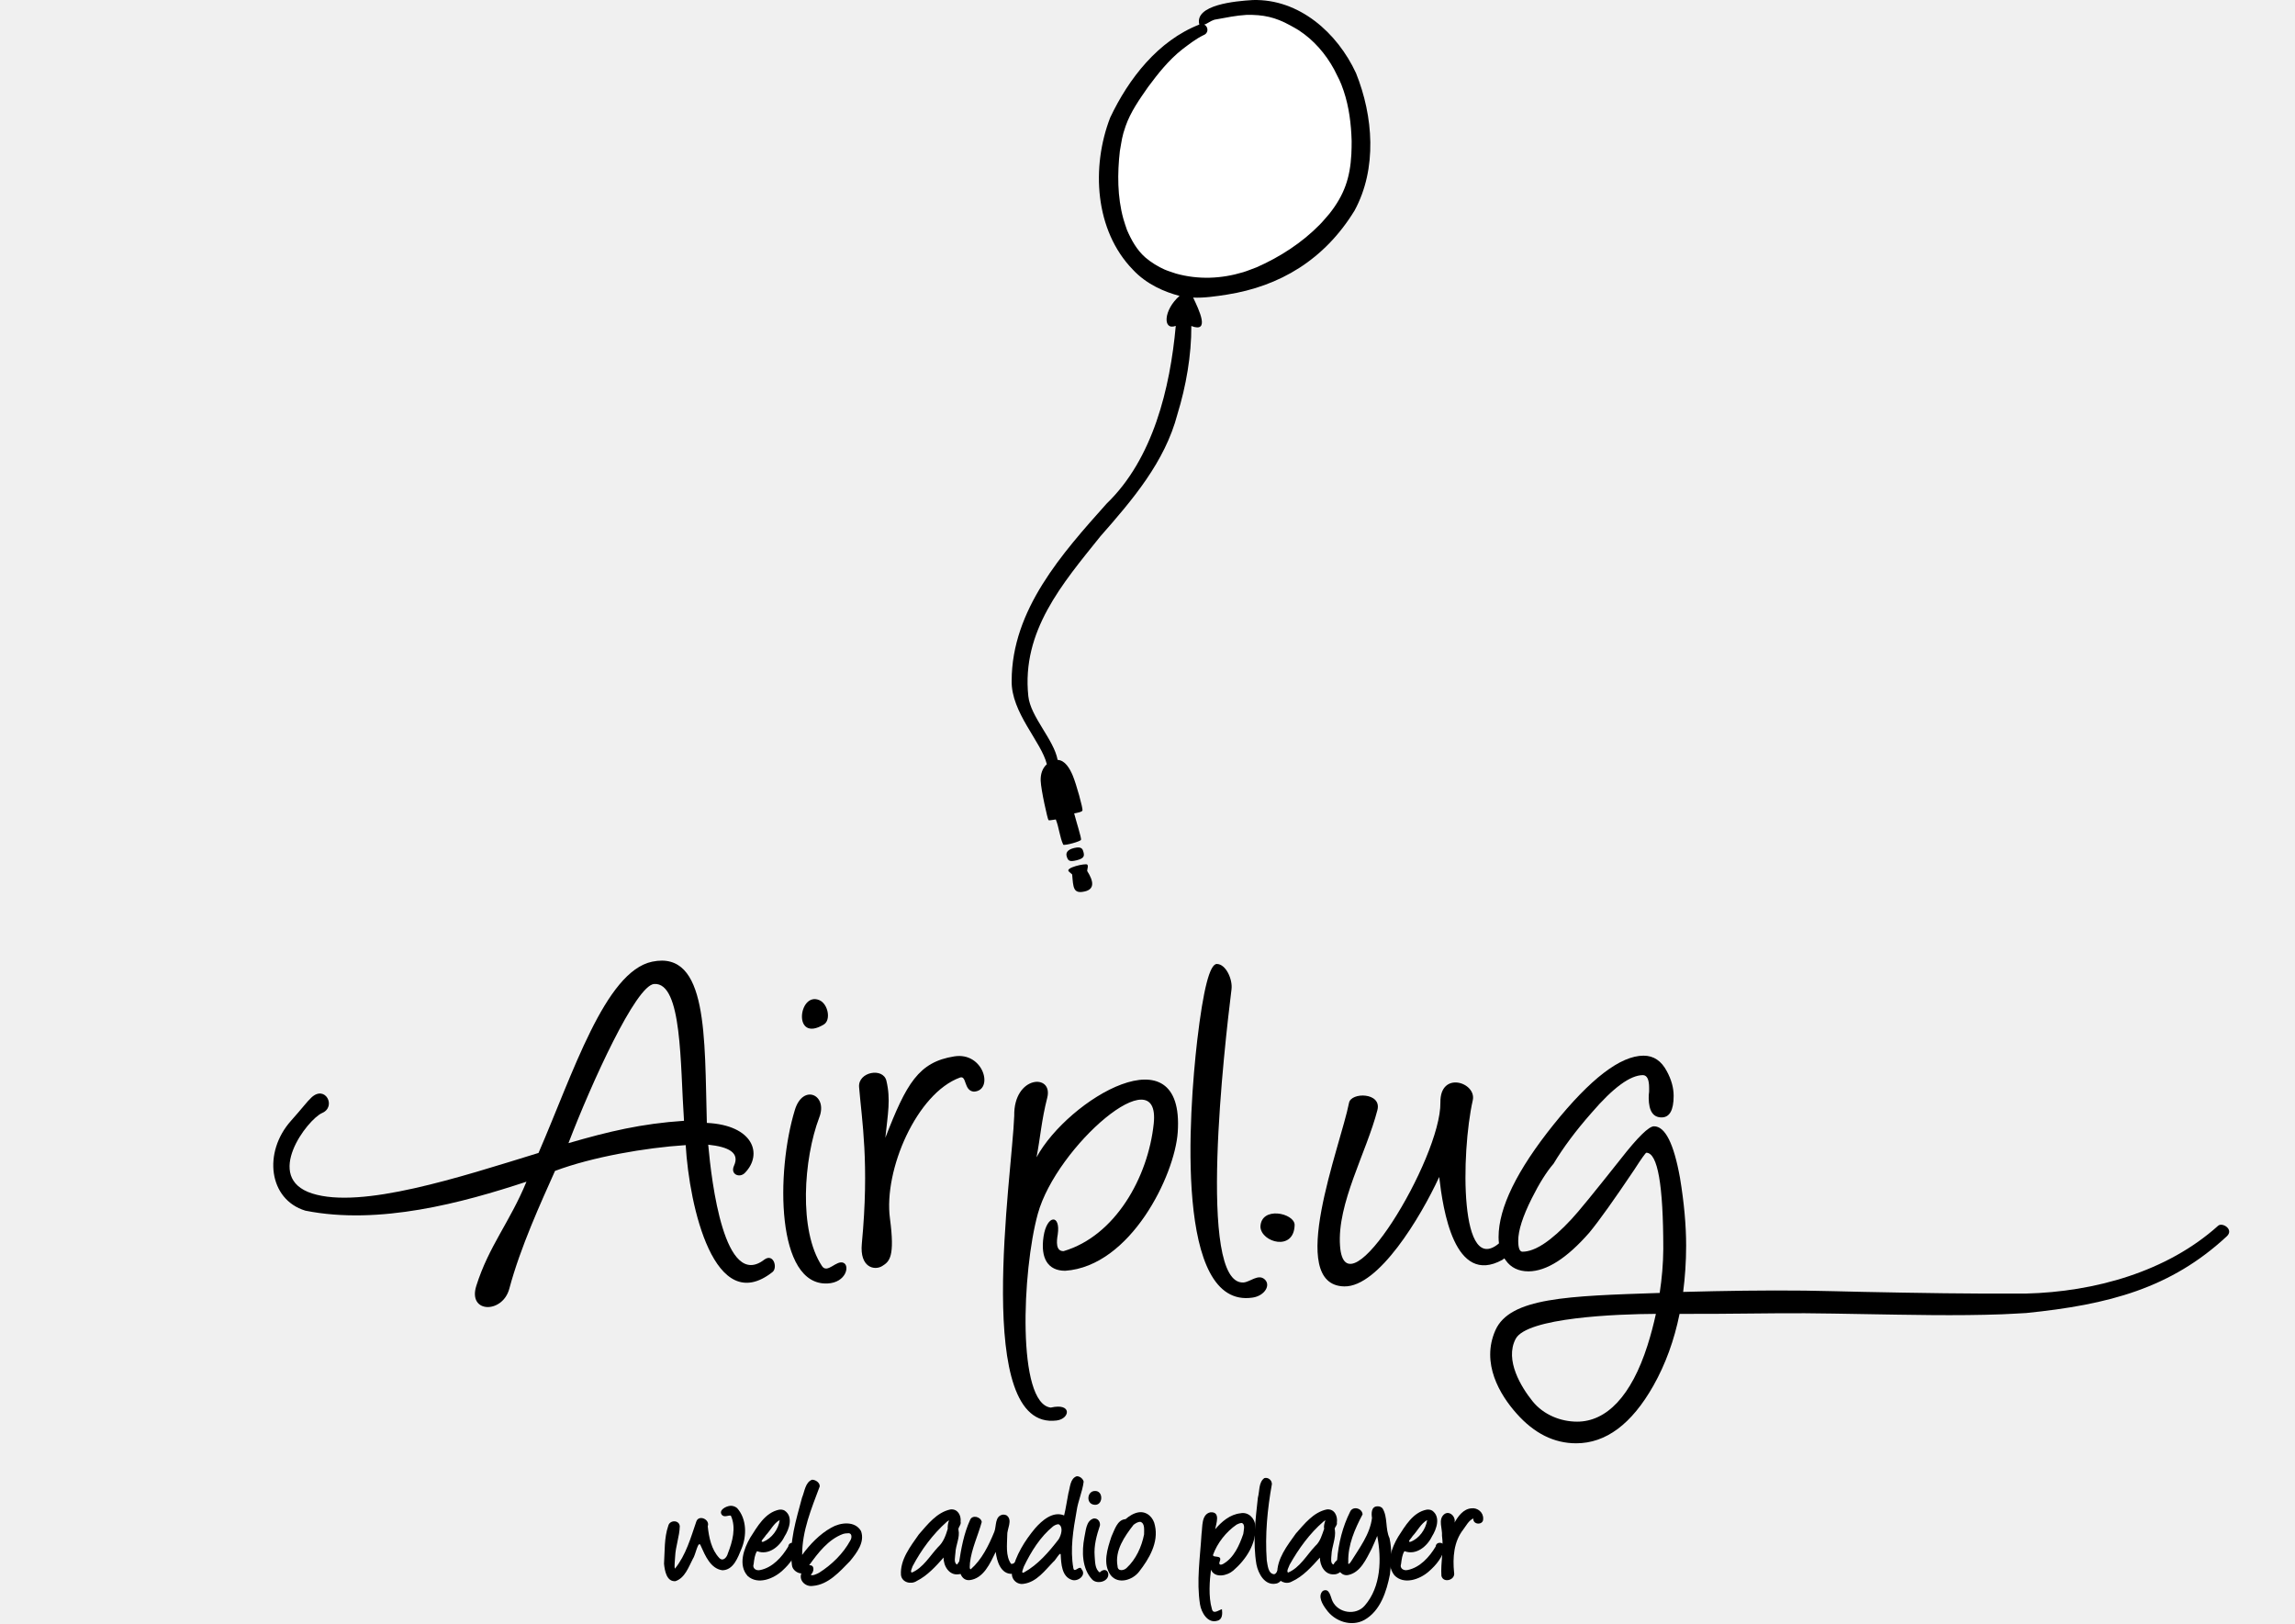
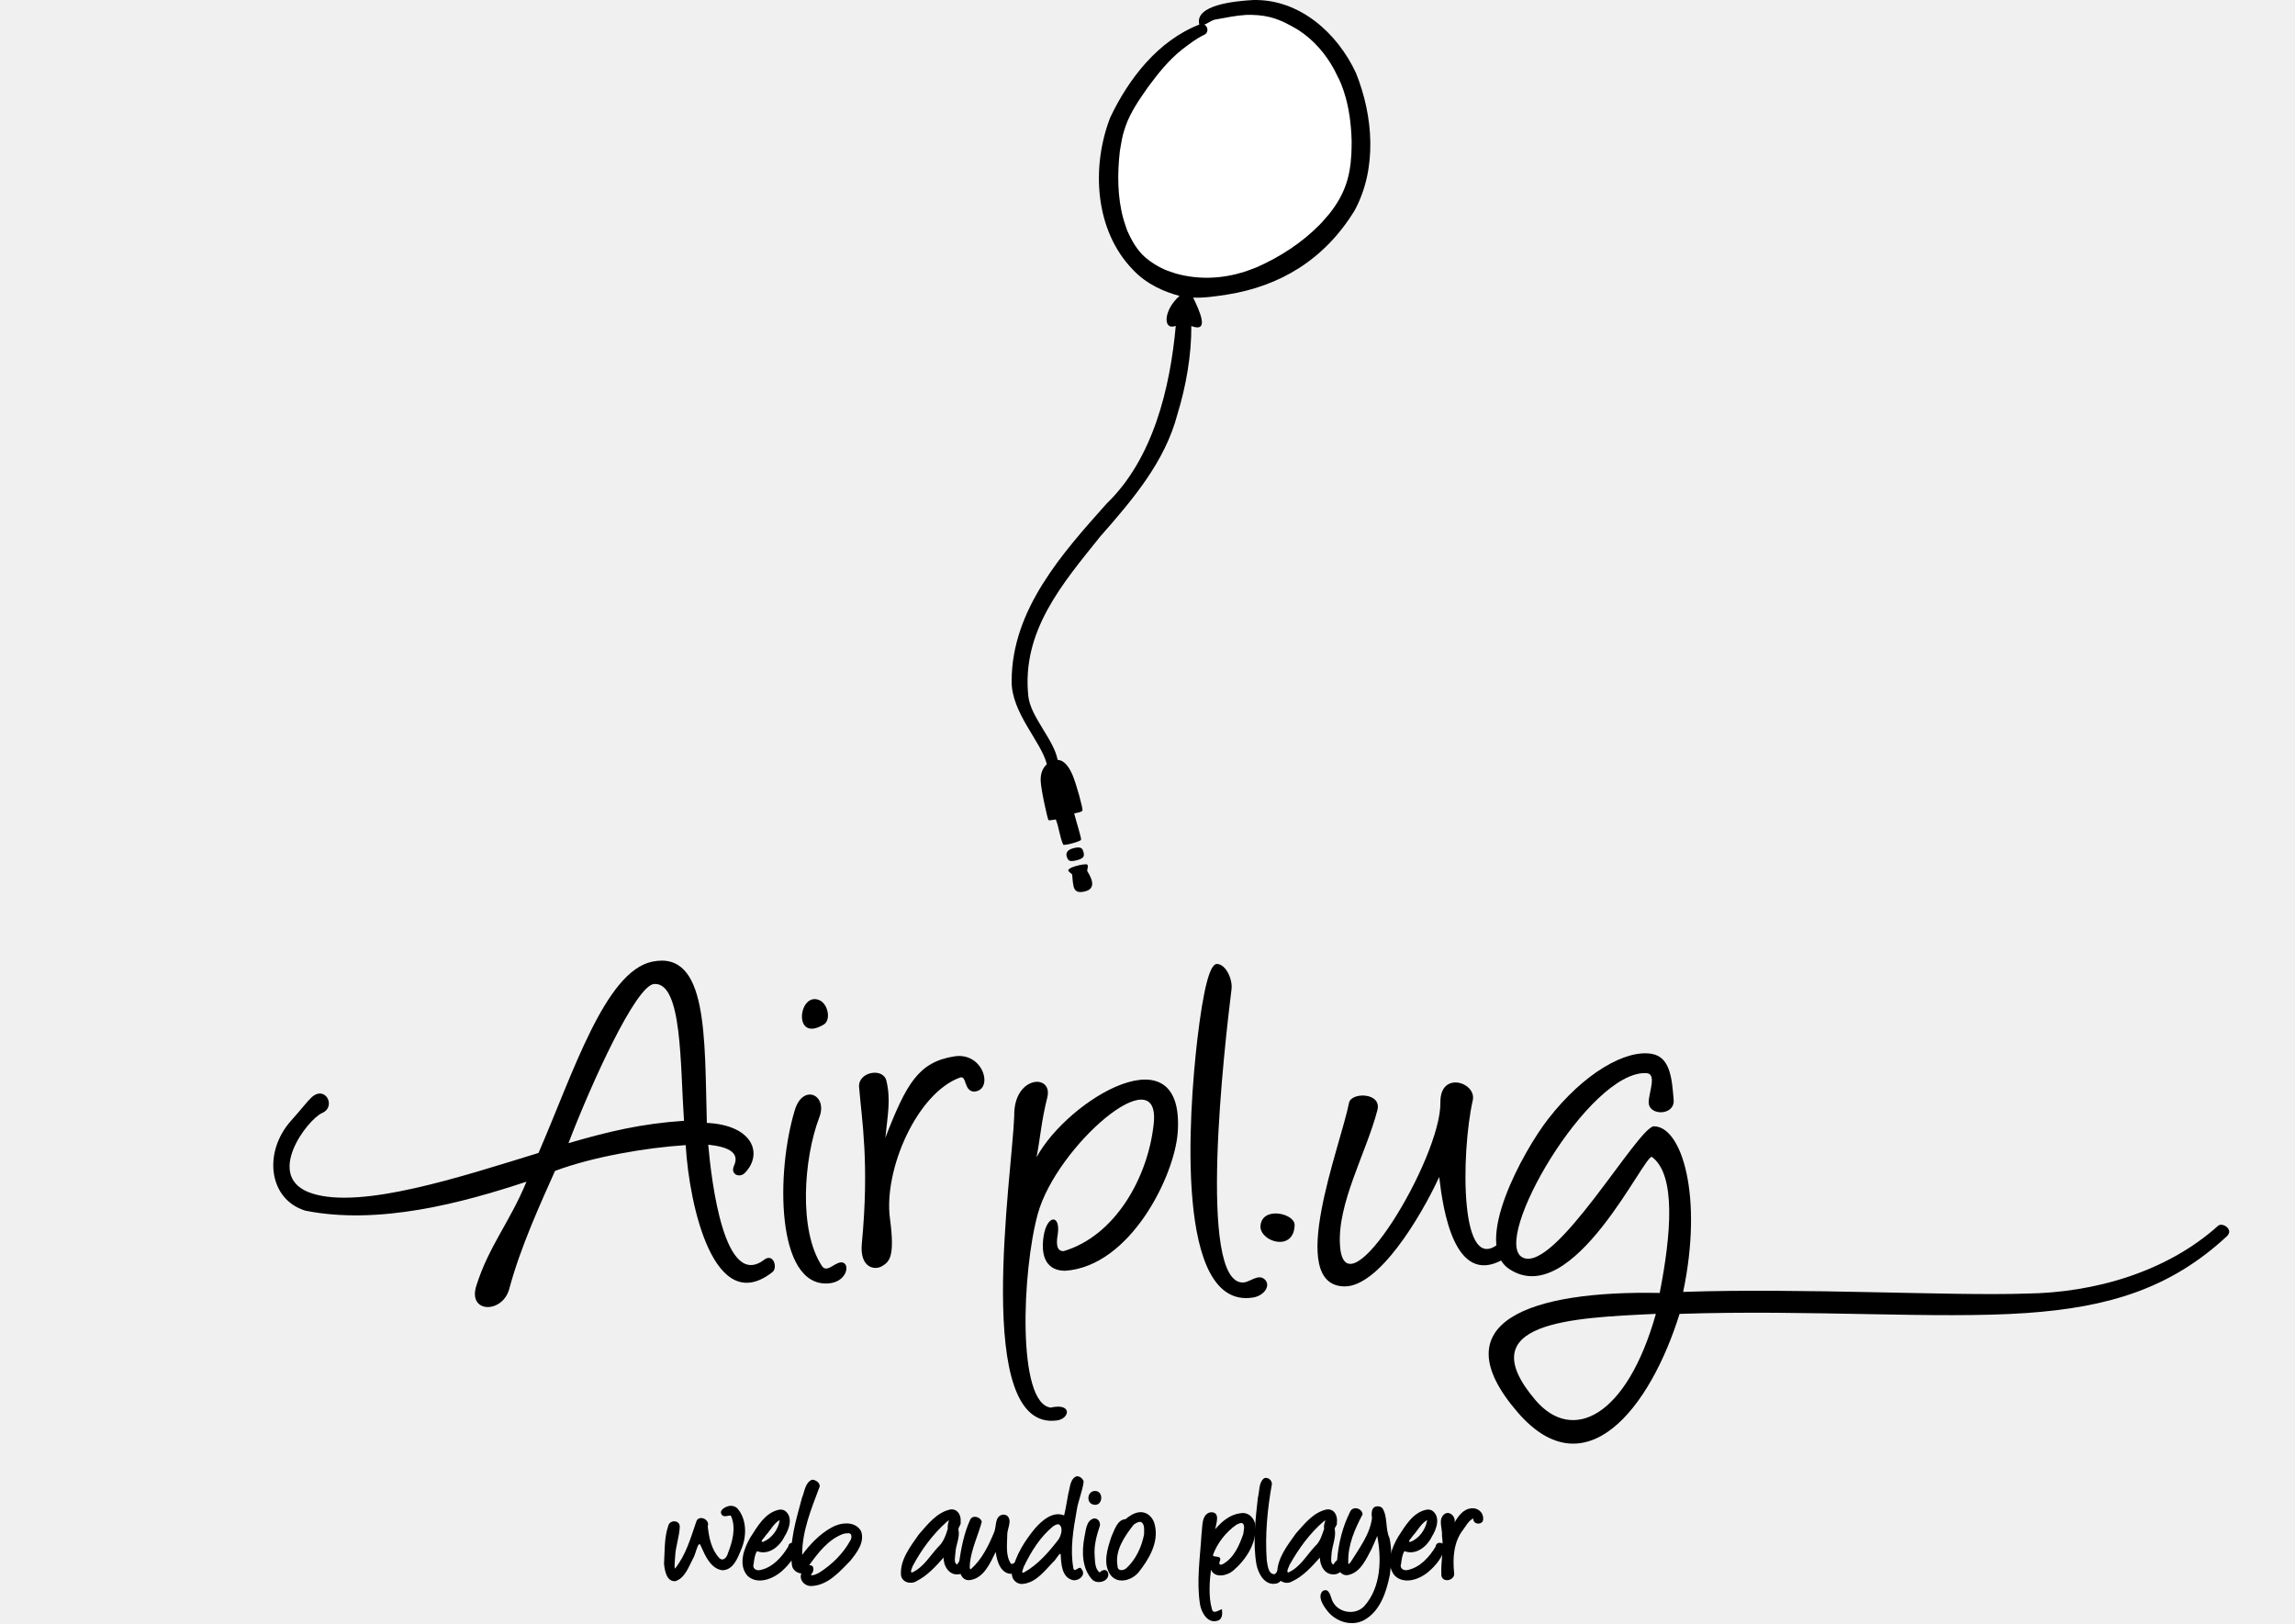
<svg xmlns="http://www.w3.org/2000/svg" xmlns:xlink="http://www.w3.org/1999/xlink" width="1414" height="1000" id="svg2" version="1.1">
  <defs id="defs4">
    <linearGradient id="linearGradient6790">
      <stop style="stop-color:#000000;stop-opacity:1;" offset="0" id="stop6792" />
      <stop id="stop6798" offset="0.5" style="stop-color:#000000;stop-opacity:0;" />
      <stop style="stop-color:#000000;stop-opacity:1;" offset="1" id="stop6794" />
    </linearGradient>
    <linearGradient id="linearGradient6771">
      <stop style="stop-color:#000000;stop-opacity:0;" offset="0" id="stop6773" />
      <stop style="stop-color:#000000;stop-opacity:1;" offset="1" id="stop6775" />
    </linearGradient>
    <linearGradient id="linearGradient6432">
      <stop style="stop-color:#cee3ea;stop-opacity:1;" offset="0" id="stop6434" />
      <stop style="stop-color:#ffffff;stop-opacity:1;" offset="1" id="stop6436" />
    </linearGradient>
    <radialGradient xlink:href="#linearGradient6771" id="radialGradient6777" cx="961" cy="296.5" fx="961" fy="296.5" r="961" gradientTransform="matrix(1,0,0,0.6170655,2,413.0401)" gradientUnits="userSpaceOnUse" />
  </defs>
  <g id="layer1" transform="translate(831.0945,-154.9355)">
    <g id="g6552" transform="matrix(5.655109,0,0,5.655109,3811.977,-5310.254)">
      <path id="path4198" d="m -762.369,1092.024 c -8.652,2.67 -19.273,6.134 -24.659,4.417 -5.385,-1.717 -0.5,-8.085 1.085,-8.768 1.585,-0.683 0.339,-3.1 -1.17,-1.686 -0.513,0.481 -0.969,1.131 -2.216,2.525 -3.074,3.436 -2.445,8.581 1.557,9.801 8.05,1.605 17.125,-0.859 24.09,-3.156 -1.825,4.431 -4.093,6.996 -5.467,11.352 -0.946,3.001 2.87,3.038 3.597,0.309 1.205,-4.522 3.466,-9.438 4.98,-12.836 4.045,-1.519 9.843,-2.528 14.238,-2.81 0.392,6.694 3.132,18.803 9.456,13.829 0.585,-0.461 0.12,-2.062 -0.866,-1.372 -4.374,3.415 -5.776,-8.473 -6.136,-12.503 2.209,0.231 3.464,0.863 2.809,2.294 -0.431,0.941 0.607,1.368 1.182,0.783 1.996,-2.034 0.933,-5.207 -4.141,-5.451 -0.259,-9.319 0.144,-18.826 -5.95,-17.566 -5.145,1.064 -8.651,12.233 -12.389,20.837 z m 12.602,-18.408 c 3.072,-0.2 2.825,8.796 3.249,14.906 -4.636,0.308 -8.217,1.164 -12.589,2.436 2.522,-6.573 7.352,-17.213 9.341,-17.342 z" style="font-size:12px;font-style:normal;font-variant:normal;font-weight:normal;font-stretch:normal;line-height:125%;letter-spacing:0px;word-spacing:0px;fill:#000000;fill-opacity:1;stroke:none;font-family:Angelina;-inkscape-font-specification:Angelina" />
      <path style="font-size:12px;font-style:normal;font-variant:normal;font-weight:normal;font-stretch:normal;line-height:125%;letter-spacing:0px;word-spacing:0px;fill:#000000;fill-opacity:1;stroke:none;font-family:Angelina;-inkscape-font-specification:Angelina" d="m -734.439,1087.335 c 0.889,-2.903 3.634,-1.636 2.654,0.832 -1.695,4.473 -2.272,12.316 0.302,16.183 0.587,0.882 1.58,-0.716 2.354,-0.348 0.693,0.329 0.253,2.147 -1.747,2.243 -5.613,0.269 -5.637,-12.142 -3.563,-18.909 z m 2.646,-11.966 c 0.976,0.401 1.312,2.172 0.514,2.657 -3.424,2.081 -2.775,-3.587 -0.514,-2.657 z" id="path4200" />
      <path d="m -727.443,1084.855 c -0.135,-1.672 2.623,-2.173 2.976,-0.693 0.484,2.033 0.156,3.571 -0.115,6.211 2.292,-5.912 3.618,-8.252 7.511,-8.869 3.214,-0.509 4.34,3.725 2.138,3.842 -1.13,-0.088 -0.761,-1.81 -1.526,-1.532 -4.688,1.708 -8.325,10.053 -7.622,15.345 0.557,4.201 -0.05,4.694 -0.844,5.188 -0.832,0.517 -2.467,0.17 -2.22,-2.43 0.837,-8.806 -0.008,-13.49 -0.297,-17.063 z" style="font-size:12px;font-style:normal;font-variant:normal;font-weight:normal;font-stretch:normal;line-height:125%;letter-spacing:0px;word-spacing:0px;fill:#000000;fill-opacity:1;stroke:none;font-family:Angelina;-inkscape-font-specification:Angelina" id="path4202" />
      <path d="m -710.54,1087.982 c -0.079,-4.405 4.279,-4.648 3.596,-1.968 -0.634,2.486 -0.743,4.304 -1.166,6.482 3.436,-6.325 16.162,-13.951 15.383,-2.72 -0.326,4.694 -5.124,14.591 -12.258,15.085 -1.887,0 -2.716,-1.355 -2.36,-3.731 0.359,-2.396 1.875,-2.472 1.546,-0.227 -0.136,0.768 -0.227,1.838 0.636,1.82 5.624,-1.658 9.209,-8.035 9.822,-13.896 0.771,-7.369 -10.594,2.453 -12.63,9.832 -1.713,6.211 -2.288,20.653 1.409,21.108 2.361,-0.544 2.1,1.214 0.661,1.402 -9.238,1.211 -4.853,-26.859 -4.639,-33.187 z" style="font-size:12px;font-style:normal;font-variant:normal;font-weight:normal;font-stretch:normal;line-height:125%;letter-spacing:0px;word-spacing:0px;fill:#000000;fill-opacity:1;stroke:none;font-family:Angelina;-inkscape-font-specification:Angelina" id="path4204" />
      <path d="m -690.603,1079.756 c 0.657,-5.566 1.367,-8.328 2.138,-8.32 0.982,0.011 1.733,1.665 1.598,2.755 -0.737,5.962 -3.798,32.206 1.295,31.947 0.708,-0.036 1.615,-0.973 2.315,-0.343 0.7,0.63 4.7e-4,1.79 -1.3,1.987 -8.516,1.293 -6.957,-20.131 -6.046,-28.026 z" style="font-size:12px;font-style:normal;font-variant:normal;font-weight:normal;font-stretch:normal;line-height:125%;letter-spacing:0px;word-spacing:0px;fill:#000000;fill-opacity:1;stroke:none;font-family:Angelina;-inkscape-font-specification:Angelina" id="path4206" />
      <path d="m -683.717,1100.081 c 0.058,-2.299 3.682,-1.51 3.727,-0.231 -0.053,2.939 -3.628,1.923 -3.727,0.231" style="font-size:12px;font-style:normal;font-variant:normal;font-weight:normal;font-stretch:normal;line-height:125%;letter-spacing:0px;word-spacing:0px;fill:#000000;fill-opacity:1;stroke:none;font-family:Angelina;-inkscape-font-specification:Angelina" id="path4208" />
      <path d="m -674.066,1086.577 c 0.203,-1.195 3.595,-1.165 3.094,0.776 -1.191,4.619 -4.406,10.173 -4.073,14.791 0.56,7.762 11.024,-9.547 10.935,-15.614 -0.052,-3.504 3.967,-2.188 3.527,-0.243 -1.281,5.666 -1.493,19.632 3.045,15.423 0.212,-0.214 0.458,-0.866 0.953,-0.751 1.721,0.398 -0.253,2.426 -0.78,2.716 -5.229,2.878 -6.467,-5.498 -6.874,-9.033 -2.038,4.412 -6.608,11.995 -10.344,11.922 -6.41,-0.124 -0.403,-15.295 0.516,-19.987 z" style="font-size:12px;font-style:normal;font-variant:normal;font-weight:normal;font-stretch:normal;line-height:125%;letter-spacing:0px;word-spacing:0px;fill:#000000;fill-opacity:1;stroke:none;font-family:Angelina;-inkscape-font-specification:Angelina" id="path4210" />
-       <path id="path4212" d="m -641.966,1081.426 c -2.523,0 -5.79,2.503 -9.815,7.511 -3.987,4.969 -5.99,9.06 -5.99,12.257 0,1.021 0.263,1.861 0.783,2.534 0.559,0.789 1.39,1.198 2.488,1.198 1.964,-0.019 4.166,-1.423 6.612,-4.216 1.098,-1.329 2.731,-3.63 4.907,-6.866 0.79,-1.232 1.236,-1.843 1.313,-1.843 1.233,0.019 1.843,3.511 1.843,10.483 -0.01,1.589 -0.148,3.187 -0.392,4.792 -9.999,0.335 -16.326,0.493 -17.905,4.078 -1.579,3.585 0.492,7.021 2.307,9.054 1.926,2.176 4.09,3.249 6.497,3.249 3.236,0 6.04,-2.087 8.409,-6.267 1.319,-2.337 2.272,-4.947 2.857,-7.833 0.192,7e-4 0.384,-6e-4 0.576,0 4.355,0.02 8.708,-0.083 13.063,-0.069 2.187,0.01 4.15,0.061 6.336,0.092 5.055,0.082 10.106,0.206 15.16,0.023 0.878,-0.032 1.749,-0.095 2.626,-0.138 8.987,-0.909 15.758,-2.69 21.864,-8.363 0.803,-0.746 -0.496,-1.554 -0.951,-1.145 -5.567,5.008 -13.44,7.204 -20.959,7.389 -5.899,0.035 -11.796,-0.065 -17.694,-0.184 -1.668,-0.035 -4.72,-0.12 -6.382,-0.138 -4.37,-0.049 -8.741,0.023 -13.109,0.138 -0.046,0 -0.092,0 -0.138,0 0.204,-1.6 0.323,-3.27 0.323,-5.022 0,-2.253 -0.225,-4.719 -0.668,-7.396 -0.674,-3.756 -1.621,-5.622 -2.834,-5.622 -0.559,0 -1.768,1.179 -3.617,3.548 -2.87,3.621 -4.656,5.815 -5.368,6.566 -2.196,2.369 -3.978,3.548 -5.345,3.548 -0.308,0 -0.461,-0.408 -0.461,-1.198 0,-1.117 0.492,-2.643 1.474,-4.608 0.828,-1.656 1.622,-2.912 2.373,-3.779 1.04,-1.733 2.414,-3.588 4.147,-5.552 2.35,-2.735 4.212,-4.101 5.599,-4.101 0.443,0.02 0.668,0.477 0.668,1.382 l 0,0.415 c -0.038,0.25 -0.046,0.483 -0.046,0.714 0.019,1.406 0.481,2.097 1.405,2.097 0.867,0 1.313,-0.771 1.313,-2.35 0,-0.886 -0.256,-1.786 -0.737,-2.672 -0.597,-1.136 -1.437,-1.705 -2.534,-1.705 z m 1.336,28.131 c -0.252,1.145 -0.552,2.302 -0.922,3.456 -1.753,5.489 -4.454,8.286 -7.66,8.286 -1.772,-10e-5 -3.652,-0.727 -4.861,-2.229 -1.209,-1.502 -3.058,-4.473 -1.838,-6.789 1.22,-2.316 11.007,-2.707 15.281,-2.724 z" style="font-size:12px;font-style:normal;font-variant:normal;font-weight:normal;font-stretch:normal;line-height:125%;letter-spacing:0px;word-spacing:0px;fill:#000000;fill-opacity:1;stroke:none;font-family:Angelina;-inkscape-font-specification:Angelina;opacity:1" />
+       <path id="path4212" d="m -641.029,1081.238 c -2.84,-0.534 -7.445,2.056 -11.378,7.136 -2.65,3.422 -8.268,13.567 -4.207,16.292 6.941,4.634 14.828,-12.747 15.56,-12.201 2.625,1.956 2.093,8.421 0.837,14.812 -13.906,-0.276 -24.055,3.078 -15.473,13.007 7.372,8.529 14.424,-0.407 17.638,-10.726 14.269,-0.474 28.032,0.58 37.761,-0.092 9.012,-0.623 15.758,-2.69 21.864,-8.363 0.803,-0.746 -0.496,-1.554 -0.951,-1.145 -5.567,5.008 -13.438,7.308 -20.959,7.389 -8.146,0.274 -24.347,-0.626 -37.324,-0.184 2.184,-10.414 -0.139,-18.012 -3.179,-18.04 -1.705,-0.016 -10.834,16.136 -14.33,14.281 -3.47,-1.841 7.245,-20.357 13.486,-20.078 1.194,0.053 0.288,2.069 0.268,3.154 -0.02,1.552 2.888,1.496 2.719,-0.254 -0.178,-2.079 -0.306,-4.605 -2.334,-4.987 z m 0.398,28.318 c -3.179,11.265 -9.113,14.115 -13.131,9.388 -7.254,-8.534 3.97,-8.959 13.131,-9.388 z" style="font-size:12px;font-style:normal;font-variant:normal;font-weight:normal;font-stretch:normal;line-height:125%;letter-spacing:0px;word-spacing:0px;fill:#000000;fill-opacity:1;stroke:none;font-family:Angelina;-inkscape-font-specification:Angelina" />
    </g>
    <path style="fill:#ffffff;fill-opacity:1;stroke:none" d="m -88.366,164.894 -2.931,8.792 -21.002,13.188 -20.026,24.91 -13.188,32.725 0,34.678 6.35,27.352 28.817,22.468 32.236,2.931 39.074,-16.118 L -4.356,287 7.366,253.299 4.436,211.294 -16.567,176.616 -42.942,161.475 -69.805,159.033 z" id="path3934" />
    <path style="fill:#000000;fill-opacity:1;stroke:none" d="m -59.189,154.957 c -10.811,0.651 -36.096,2.919 -32.983,15.11 -25.346,9.893 -43.561,33.298 -54.914,57.331 -11.74,30.371 -9.569,69.473 13.987,93.682 8.474,9.13 19.802,13.831 28.752,16.146 -9.966,8.678 -10.473,21.61 -2.331,18.477 -3.475,38.405 -14.019,81.991 -42.567,109.482 -27.481,30.752 -58.438,65.402 -58.54,109.137 -0.391,19.611 18.347,37.659 21.672,51.46 -2.797,2.459 -3.939,6.177 -3.799,10.188 0.197,5.632 4.319,24 4.835,24.262 0.517,0.262 1.847,-0.065 4.49,-0.432 2.017,5.049 2.381,10.783 4.576,15.542 1.184,0.64 10.645,-1.988 10.965,-3.022 0.32,-1.034 -2.821,-10.808 -4.231,-16.232 2.046,-0.524 4.625,-0.718 5.094,-1.813 0.469,-1.095 -3.836,-16.436 -5.958,-21.499 -1.82,-4.345 -4.731,-9.446 -9.325,-9.67 -2.326,-12.574 -16.721,-26.493 -18.064,-39.287 -4.209,-40.1 20.944,-69.204 44.398,-98.429 19.658,-22.383 39.761,-45.739 47.488,-75.291 5.264,-17.054 8.671,-36.419 8.548,-54.309 11.716,4.52 4.799,-9.802 1.122,-17.528 6.249,0.367 14.326,-0.791 20.809,-1.813 32.518,-5.127 60.057,-21.409 78.658,-51.805 C 17.52,258.818 15.043,226.483 4.359,199.941 -7.088,175.231 -30.542,154.178 -59.189,154.957 z m -3.972,9.152 c 10.308,-0.22 17.876,1.397 27.025,6.476 1.731,0.99 3.599,1.928 5.267,3.022 9.256,6.069 16.471,14.417 21.758,24.09 2.752,5.489 3.891,7.313 5.871,13.21 3.36,10.007 4.613,20.407 4.922,30.911 -0.011,2.719 -0.025,5.401 -0.173,8.116 -0.783,14.615 -4.37,25.071 -13.469,36.609 -1.97,2.23 -3.875,4.61 -5.958,6.735 -11.045,11.268 -24.552,19.988 -38.94,26.334 -2.752,0.979 -5.492,2.177 -8.289,3.022 -13.597,4.107 -27.632,4.67 -41.358,0.863 -2.331,-0.82 -4.815,-1.517 -7.08,-2.504 -3.854,-1.678 -8.638,-4.628 -11.829,-7.425 -5.24,-4.593 -8.569,-10.627 -11.311,-16.923 -0.78,-2.344 -1.588,-4.526 -2.245,-6.907 -3.723,-13.49 -3.717,-27.909 -2.159,-41.703 1.253,-6.941 1.244,-8.784 3.54,-15.369 3.068,-8.8 8.526,-16.507 13.815,-24.09 6.211,-8.38 12.753,-16.629 20.981,-23.14 4.206,-3.176 8.366,-6.477 13.124,-8.807 3.547,-1.33 2.998,-5.346 0.518,-6.562 0.446,-0.115 0.92,-0.211 1.381,-0.518 1.917,-1.07 3.808,-2.425 6.044,-2.677 6.162,-1.123 12.292,-2.396 18.564,-2.763 z" id="path5920" />
    <path style="font-size:40.15px;font-style:normal;font-variant:normal;font-weight:normal;font-stretch:normal;line-height:125%;letter-spacing:0px;word-spacing:0px;fill:#000000;fill-opacity:1;stroke:none;font-family:Garamond Premier Pro;-inkscape-font-specification:Garamond Premier Pro" d="m -170.507,693.683 c 0.68,7.986 0.561,12.132 7.748,10.475 6.01,-1.386 5.692,-6.041 1.497,-12.624 -0.011,-1.347 0.92,-3.006 0.032,-3.943 -0.875,-0.923 -14.137,1.941 -11.262,4.345" id="path4990" />
    <path style="font-size:15.521px;font-style:normal;font-variant:normal;font-weight:bold;font-stretch:normal;line-height:125%;letter-spacing:0px;word-spacing:0px;fill:#000000;fill-opacity:1;stroke:none;font-family:Angelina;-inkscape-font-specification:Angelina" d="m -381.204,1082.674 c -2.533,0.204 -7.453,2.664 -5.068,5.658 1.572,1.612 3.888,0.058 5.454,0.385 3.407,7.293 1.025,16.054 -1.818,23.248 -0.591,2.402 -2.998,5.274 -5.318,2.818 -4.837,-5.166 -6.346,-12.652 -7.09,-19.521 1.554,-4.106 -5.359,-7.343 -6.999,-3.023 -3.45,10.001 -6.402,20.755 -13.226,29.157 -0.518,-1.48 0.083,-5.118 0.136,-7.363 0.238,-6.318 2.716,-12.512 2.863,-18.771 -0.32,-4.042 -6.225,-3.962 -7.09,-0.272 -2.567,7.406 -2.109,15.575 -2.613,23.339 0.383,4.123 1.548,11.264 7.068,10.749 5.839,-1.976 8.074,-8.726 10.685,-13.717 1.667,-2.108 3.347,-12.621 5,-7.813 2.64,5.88 5.972,13.875 13.222,14.826 6.854,-0.113 9.58,-7.989 11.749,-13.249 3.334,-7.964 3.275,-18.384 -2.682,-25.044 -1.185,-0.978 -2.715,-1.545 -4.272,-1.409 z" id="path6661" />
    <path style="font-size:15.521px;font-style:normal;font-variant:normal;font-weight:bold;font-stretch:normal;line-height:125%;letter-spacing:0px;word-spacing:0px;fill:#000000;fill-opacity:1;stroke:none;font-family:Angelina;-inkscape-font-specification:Angelina" d="m -351.001,1085.037 c -8.697,1.768 -13.477,10.406 -17.885,17.294 -3.952,6.823 -7.585,16.876 -1.545,23.589 6.362,5.666 16.071,1.654 21.521,-3.454 4.253,-3.877 8.322,-8.995 9.09,-14.772 -0.682,-2.825 -5.263,-3.22 -5.613,0.058 -3.837,6.46 -9.657,12.972 -17.34,14.499 -2.453,0.581 -4.944,-1.065 -3.977,-3.749 0.296,-2.604 0.743,-6.094 2.113,-7.886 7.064,2.751 13.976,-2.902 16.885,-9.022 2.942,-4.524 5.569,-12.393 0.022,-16.022 -0.994,-0.543 -2.14,-0.678 -3.273,-0.52 z m 0.295,6.409 c -0.743,5.651 -4.86,11.278 -10.158,13.385 -2.736,0.475 1.144,-2.954 1.62,-4.058 2.853,-2.944 4.912,-7.405 8.538,-9.327 z" id="path6663" />
    <path style="font-size:15.521px;font-style:normal;font-variant:normal;font-weight:bold;font-stretch:normal;line-height:125%;letter-spacing:0px;word-spacing:0px;fill:#000000;fill-opacity:1;stroke:none;font-family:Angelina;-inkscape-font-specification:Angelina" d="m -330.73,1066.583 c -4.267,1.557 -4.627,7.389 -6.227,11.068 -3.568,13.511 -8.099,27.505 -6.204,41.61 0.288,2.986 3.518,5.032 5.795,5.045 -1.676,4.433 2.677,8.431 7.045,7.704 9.6,-0.752 16.583,-8.787 22.907,-15.249 4.113,-5.021 9.361,-11.699 6.795,-18.566 -3.733,-6.428 -12.684,-5.309 -18.226,-2.114 -7.24,3.977 -13.422,10.536 -18.021,16.84 -0.084,-14.75 5.749,-28.638 10.817,-42.201 0.128,-2.378 -2.574,-4.099 -4.681,-4.136 z m 21.726,33.02 c 2.914,-0.6 2.949,2.639 1.818,4.409 -4.437,8.166 -11.51,15.021 -19.294,19.93 -1.313,0.674 -4.261,2.148 -5.068,1.159 2.04,-1.619 2.638,-6.14 -1,-5.818 5.486,-7.642 11.815,-15.944 20.908,-19.294 0.858,-0.266 1.739,-0.373 2.636,-0.385 z" id="path6665" />
    <path style="font-size:15.521px;font-style:normal;font-variant:normal;font-weight:bold;font-stretch:normal;line-height:125%;letter-spacing:0px;word-spacing:0px;fill:#000000;fill-opacity:1;stroke:none;font-family:Angelina;-inkscape-font-specification:Angelina" d="m -245.509,1084.9 c -8.407,1.791 -14.105,9.253 -19.494,15.411 -5.115,7.352 -11.631,15.528 -10.981,24.994 0.56,4.581 6.163,6.01 9.704,3.682 6.618,-3.315 11.838,-9.147 16.567,-14.453 -0.167,5.083 3.391,11.141 9.158,10.318 3.967,-0.066 8.267,-6.178 4.545,-9.068 -2.534,-0.963 -4.366,1.363 -5.409,3.069 -2.282,-0.989 -1.095,-5.121 -1.023,-7.136 0.146,-4.764 2.926,-9.601 1.886,-14.294 -0.398,-1.399 1.858,-3.066 1.318,-4.977 0.429,-3.914 -1.821,-8.056 -6.272,-7.545 z m -0.886,6.817 c -0.697,1.667 -0.848,3.645 -0.795,5.205 -1.224,4.017 -2.635,8.148 -5.909,11.118 -5.053,5.398 -9.118,12.761 -16.157,15.744 -1.333,-0.232 0.21,-2.927 0.432,-3.864 5.348,-10.149 12.437,-19.722 21.044,-27.384 0.273,-0.119 1.255,-1.052 1.386,-0.818 z" id="path6667" />
    <path style="font-size:15.521px;font-style:normal;font-variant:normal;font-weight:bold;font-stretch:normal;line-height:125%;letter-spacing:0px;word-spacing:0px;fill:#000000;fill-opacity:1;stroke:none;font-family:Angelina;-inkscape-font-specification:Angelina" d="m -213.375,1088.127 c -4.931,1.015 -3.704,7.084 -5.113,10.59 -3.441,8.338 -7.645,17.025 -14.499,23.043 -1.069,0 -0.439,-2.895 -0.5,-3.908 0.958,-8.641 5.007,-16.942 7.272,-25.249 -0.566,-3.22 -5.937,-4.645 -7.227,-1.136 -3.777,8.283 -5.457,17.5 -6.818,26.475 -0.231,4.182 1.004,10.871 6.454,10.522 8.733,-0.934 12.762,-10.456 16.203,-17.385 0.651,5.68 3.131,13.886 10.181,13.498 3.26,-0.328 8.425,-3.942 5.727,-7.499 -2.097,-3.597 -3.979,2.065 -6.5,1.296 -3.405,-4.881 -2.389,-11.754 -2.318,-17.521 -0.258,-3.897 3.601,-9.382 -0.386,-12.295 -0.743,-0.362 -1.643,-0.526 -2.477,-0.43 z" id="path6669" />
    <path style="font-size:15.521px;font-style:normal;font-variant:normal;font-weight:bold;font-stretch:normal;line-height:125%;letter-spacing:0px;word-spacing:0px;fill:#000000;fill-opacity:1;stroke:none;font-family:Angelina;-inkscape-font-specification:Angelina" d="m -167.697,1064.447 c -4.132,1.381 -4.062,6.927 -5.137,10.44 -0.92,4.489 -1.573,9.542 -2.635,13.694 -6.893,-2.821 -13.622,3.11 -17.84,7.909 -6.444,7.721 -12.082,16.711 -14.158,26.657 -1.112,4.391 2.827,8.45 7.227,7.545 7.805,-1.094 12.928,-8.157 18.044,-13.454 1.426,-0.877 4.358,-6.651 4.631,-4.523 0.288,5.571 0.578,13.627 6.937,15.59 3.638,1.262 9.091,-2.925 5.909,-6.567 -1.09,-2.984 -4.508,2.821 -5.068,-0.727 -2.067,-11.471 -0.071,-23.607 2,-35.066 0.839,-6.15 3.651,-12.104 4.363,-18.203 -0.456,-1.805 -2.401,-3.377 -4.272,-3.295 z m -11.158,29.565 c 3.135,1.72 1.551,6.779 0,9.295 -6.004,7.796 -12.702,15.59 -21.294,20.385 -2.301,1.185 -0.342,-2.653 -0.114,-3.613 4.434,-9.181 10.062,-18.297 17.999,-24.771 1.027,-0.692 2.144,-1.297 3.409,-1.296 z" id="path6671" />
    <path style="font-size:15.521px;font-style:normal;font-variant:normal;font-weight:bold;font-stretch:normal;line-height:125%;letter-spacing:0px;word-spacing:0px;fill:#000000;fill-opacity:1;stroke:none;font-family:Angelina;-inkscape-font-specification:Angelina" d="m -156.879,1073.537 c -4.418,0.458 -5.022,7.41 -0.568,8.386 6.143,1.478 6.617,-9.042 0.568,-8.386 z m -0.455,16.954 c -4.725,1.426 -4.729,7.763 -5.681,11.794 -1.593,8.591 -1.474,18.969 4.772,25.726 3.093,3.367 10.767,1.258 9.954,-3.75 -0.807,-2.923 -3.572,-2.343 -5.227,-0.549 -3.017,-2.001 -2.841,-6.711 -3.136,-10.021 -0.535,-6.519 1.212,-12.791 3.25,-18.885 0.345,-2.397 -1.381,-4.679 -3.932,-4.318 z" id="path6673" />
    <path style="font-size:15.521px;font-style:normal;font-variant:normal;font-weight:bold;font-stretch:normal;line-height:125%;letter-spacing:0px;word-spacing:0px;fill:#000000;fill-opacity:1;stroke:none;font-family:Angelina;-inkscape-font-specification:Angelina" d="m -129.518,1086.672 c -3.078,0.464 -5.958,2.371 -8.09,4.205 -5.226,0.328 -6.836,6.865 -8.704,10.749 -2.434,7.35 -5.585,16.777 -0.477,23.748 4.547,5.897 13.493,3.094 17.476,-2.091 6.163,-7.858 12.199,-18.055 9.795,-28.498 -0.853,-4.812 -4.843,-8.867 -9.999,-8.114 z m 1.114,5.886 c 2.87,0.968 2.144,5.247 2.204,7.704 -1.47,7.598 -5.028,15.373 -10.704,20.634 -1.642,1.718 -5.544,2.372 -5.636,-1 -1.84,-9.686 4.346,-18.431 9.863,-25.544 1.243,-0.91 2.651,-1.883 4.272,-1.795 z" id="path6675" />
    <path style="font-size:15.521px;font-style:normal;font-variant:normal;font-weight:bold;font-stretch:normal;line-height:125%;letter-spacing:0px;word-spacing:0px;fill:#000000;fill-opacity:1;stroke:none;font-family:Angelina;-inkscape-font-specification:Angelina" d="m -85.316,1086.65 c -5.714,1.257 -4.801,8.96 -5.487,13.319 -0.843,14.424 -3.222,29.133 -0.922,43.495 0.789,4.929 4.77,11.888 10.658,10 3.265,-0.752 3.155,-4.456 2.841,-7.114 -2.081,0.593 -5.448,3.469 -6.204,-0.204 -2.219,-7.492 -1.375,-17.794 -0.545,-24.089 2.366,5.448 10.093,3.687 13.726,0.498 7.799,-6.714 14.545,-16.774 13.522,-27.589 -0.14,-4.62 -4.287,-8.717 -9.068,-7.704 -6.398,0.675 -11.642,5.123 -15.613,9.863 0.6,-3.415 3.544,-10.926 -2.909,-10.477 z m 19.294,6.591 c 2.42,0.806 1.093,4.885 0.932,6.772 -2.401,6.939 -5.744,14.712 -12.431,18.476 -1.713,0.896 -2.919,0.464 -2.023,-1.682 1.647,-4.173 -4.106,-1.842 -4.204,-3.841 2.677,-7.416 8.024,-14.198 14.522,-18.703 0.999,-0.532 2.068,-0.972 3.204,-1.023 z" id="path6677" />
    <path style="font-size:15.521px;font-style:normal;font-variant:normal;font-weight:bold;font-stretch:normal;line-height:125%;letter-spacing:0px;word-spacing:0px;fill:#000000;fill-opacity:1;stroke:none;font-family:Angelina;-inkscape-font-specification:Angelina" d="m -52.091,1065.584 c -3.636,2.577 -2.896,8.183 -4,12.044 -1.49,13.558 -3.19,27.616 -0.886,41.134 1.116,5.688 5.115,13.153 11.976,11.84 3.35,-0.492 5.784,-4.741 2.157,-6.997 -1.489,-2.71 -1.083,0.675 -3.157,1.225 -3.885,-0.243 -4.058,-5.75 -4.613,-8.613 -1.14,-15.695 0.39,-31.535 3.159,-46.928 0.04,-2.414 -2.284,-4.347 -4.636,-3.704 z" id="path6679" />
    <path style="font-size:15.521px;font-style:normal;font-variant:normal;font-weight:bold;font-stretch:normal;line-height:125%;letter-spacing:0px;word-spacing:0px;fill:#000000;fill-opacity:1;stroke:none;font-family:Angelina;-inkscape-font-specification:Angelina" d="m -13.64,1084.9 c -8.207,1.702 -13.764,8.892 -19.044,14.839 -5.275,7.399 -11.776,15.553 -11.499,25.135 0.225,4.354 5.394,6.546 9.022,4.431 7.005,-3.139 12.37,-9.323 17.294,-14.727 -0.045,4.913 3.059,10.717 8.681,10.318 4.09,0.108 8.397,-5.348 5.477,-8.84 -2.414,-1.483 -4.873,0.77 -5.75,2.773 -2.06,-0.407 -1.389,-4.091 -1.295,-5.772 0.156,-5.197 2.873,-10.479 2.113,-15.567 -0.717,-1.308 1.655,-2.688 1.227,-4.409 0.614,-4.052 -1.468,-8.719 -6.227,-8.181 z m -0.886,6.817 c -0.579,1.666 -1.079,3.553 -0.727,5.136 -1.36,3.712 -2.343,7.805 -5.517,10.623 -5.274,5.534 -9.403,13.305 -16.731,16.329 -1.192,-0.786 0.62,-3.643 0.977,-4.84 5.569,-9.893 12.37,-19.334 20.998,-26.725 0.18,0 1.042,-0.875 1,-0.52 z" id="path6681" />
    <path style="font-size:15.521px;font-style:normal;font-variant:normal;font-weight:bold;font-stretch:normal;line-height:125%;letter-spacing:0px;word-spacing:0px;fill:#000000;fill-opacity:1;stroke:none;font-family:Angelina;-inkscape-font-specification:Angelina" d="m 17.449,1082.991 c -3.743,0.129 -3.67,4.465 -3.227,7.135 -1.213,10.1 -7.823,18.589 -13.045,27.066 -0.756,1.081 -1.857,2.243 -1.568,0.091 -0.337,-10.477 4.114,-20.463 8.818,-29.361 -0.263,-3.84 -6.13,-5.361 -7.727,-1.523 -4.553,9.096 -7.134,19.338 -7.954,29.521 -0.616,4.173 1.551,10.202 6.659,9.408 7.73,-1.471 11.272,-9.913 14.59,-16.158 1.233,-2.616 2.361,-5.283 3.454,-7.977 2.742,14.348 2.334,31.376 -7.659,42.906 -5.379,6.361 -16.342,4.74 -19.885,-2.659 -1.197,-2.424 -1.806,-8.501 -5.977,-6.341 -3.373,3.138 -0.131,8.496 2.113,11.409 5.067,7.327 15.42,10.947 23.521,6.454 9.895,-5.592 13.65,-17.581 15.726,-28.111 0.881,-7.311 1.33,-15.089 -0.273,-22.271 -2.747,-5.799 -0.938,-12.962 -4.341,-18.408 -0.826,-0.838 -2.039,-1.333 -3.227,-1.182 z" id="path6683" />
    <path style="font-size:15.521px;font-style:normal;font-variant:normal;font-weight:bold;font-stretch:normal;line-height:125%;letter-spacing:0px;word-spacing:0px;fill:#000000;fill-opacity:1;stroke:none;font-family:Angelina;-inkscape-font-specification:Angelina" d="m 47.878,1085.037 c -8.423,1.639 -13.202,10.011 -17.52,16.675 -4.04,6.831 -7.888,16.637 -2.342,23.754 5.801,6.043 15.646,2.562 21.112,-2.273 4.641,-3.967 9.013,-9.293 9.954,-15.431 -0.619,-2.855 -5.316,-3.333 -5.636,0 -3.869,6.482 -9.663,12.923 -17.34,14.476 -2.35,0.554 -4.982,-1.05 -3.977,-3.75 0.334,-2.647 0.759,-6.053 2.114,-7.886 7.126,2.742 13.923,-2.882 16.908,-9.022 2.868,-4.535 5.488,-12.08 0.227,-15.908 -1.037,-0.638 -2.297,-0.8 -3.5,-0.636 z m 0.295,6.613 c -0.885,5.543 -4.883,11.195 -10.204,13.181 -2.536,0.486 0.804,-2.473 1.227,-3.5 3.035,-3.169 5.114,-7.669 8.977,-9.885 l 0,0.204 z" id="path6685" />
    <path style="font-size:15.521px;font-style:normal;font-variant:normal;font-weight:bold;font-stretch:normal;line-height:125%;letter-spacing:0px;word-spacing:0px;fill:#000000;fill-opacity:1;stroke:none;font-family:Angelina;-inkscape-font-specification:Angelina" d="m 75.422,1084.218 c -4.941,0.407 -8.116,4.866 -10.363,8.795 1.008,-3.604 -3.232,-7.821 -6.5,-5.022 -3.701,3.26 -0.846,8.922 -1.213,13.084 1.176,8.235 -0.894,16.548 -0.355,24.731 1.14,4.789 8.753,2.575 7.812,-1.999 -0.924,-9.222 -0.223,-19.027 5.647,-26.528 1.854,-2.445 3.298,-5.511 6.221,-6.834 -0.386,4.103 6.164,4.227 6.045,0.362 0.287,-4.002 -3.366,-7.109 -7.295,-6.591 z" id="path6687" />
    <path style="fill:#000000;fill-opacity:1;stroke:none" d="m -169.261,677.376 c -4.756,1.141 -5.161,3.397 -4.596,5.245 0.807,2.643 1.668,3.44 6.122,2.326 4.454,-1.114 4.833,-2.54 4.236,-4.881 -0.478,-1.877 -1.007,-3.83 -5.763,-2.689 z" id="path3928" />
  </g>
</svg>
